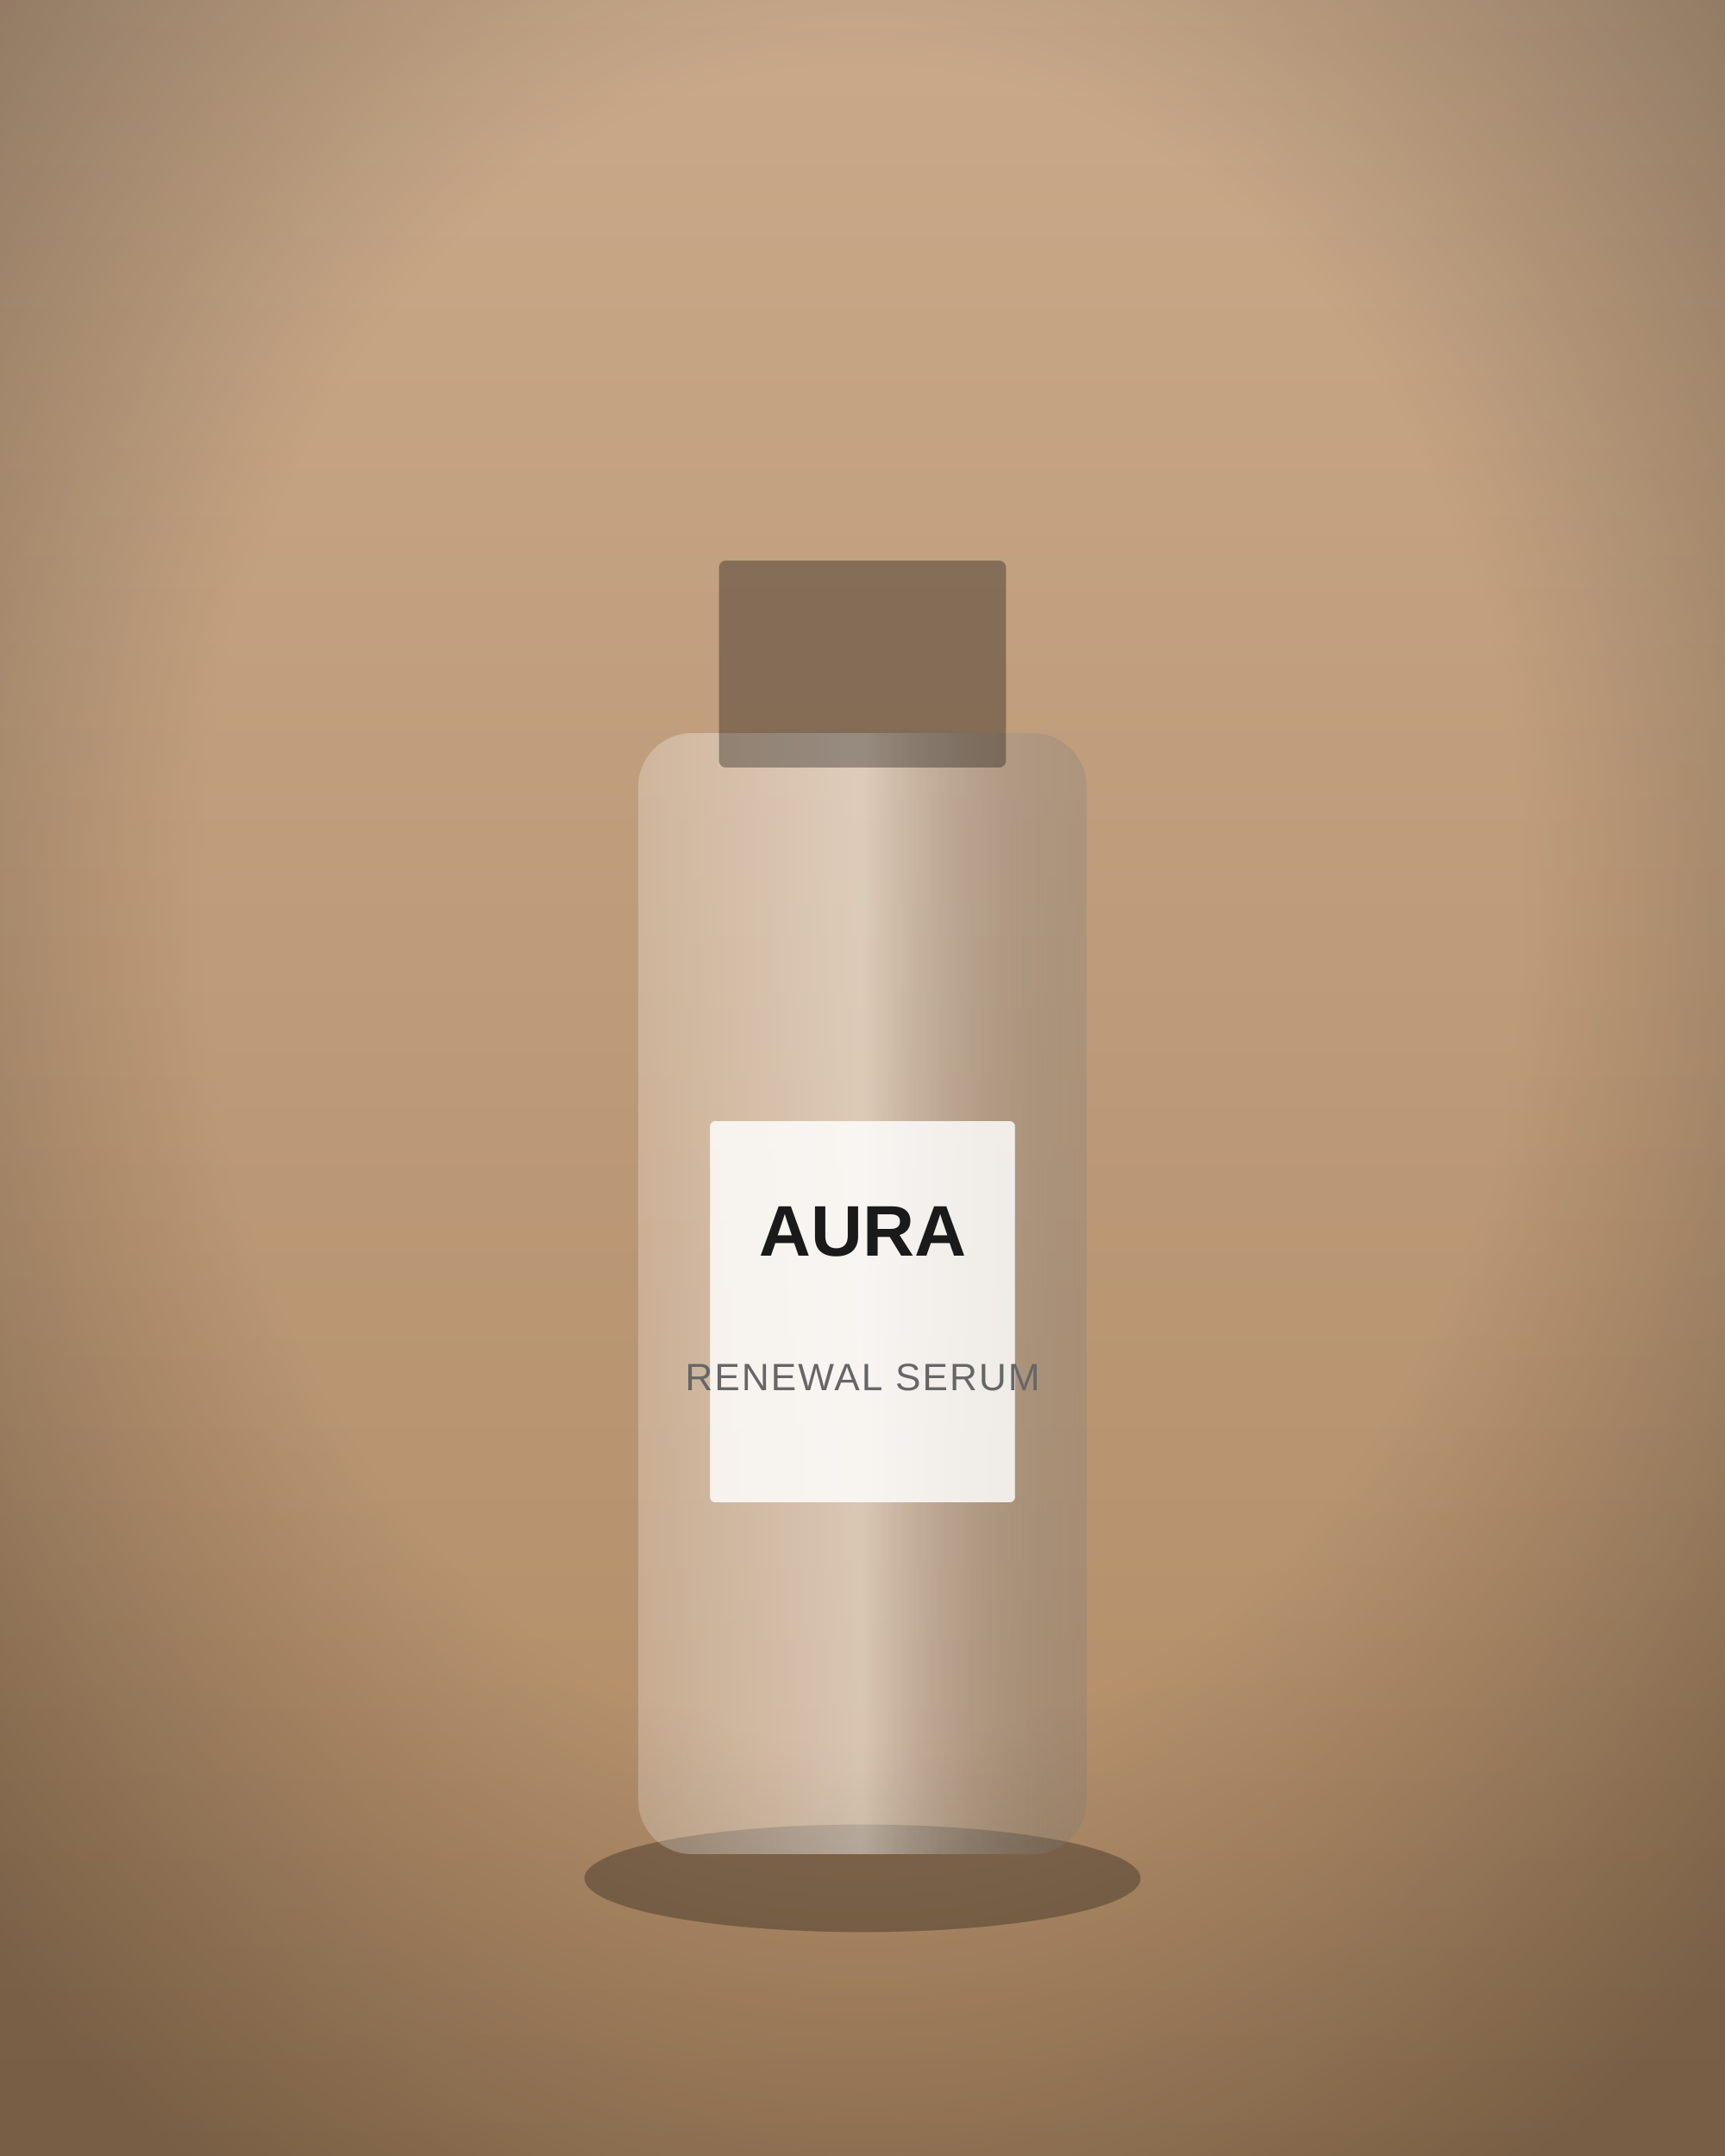
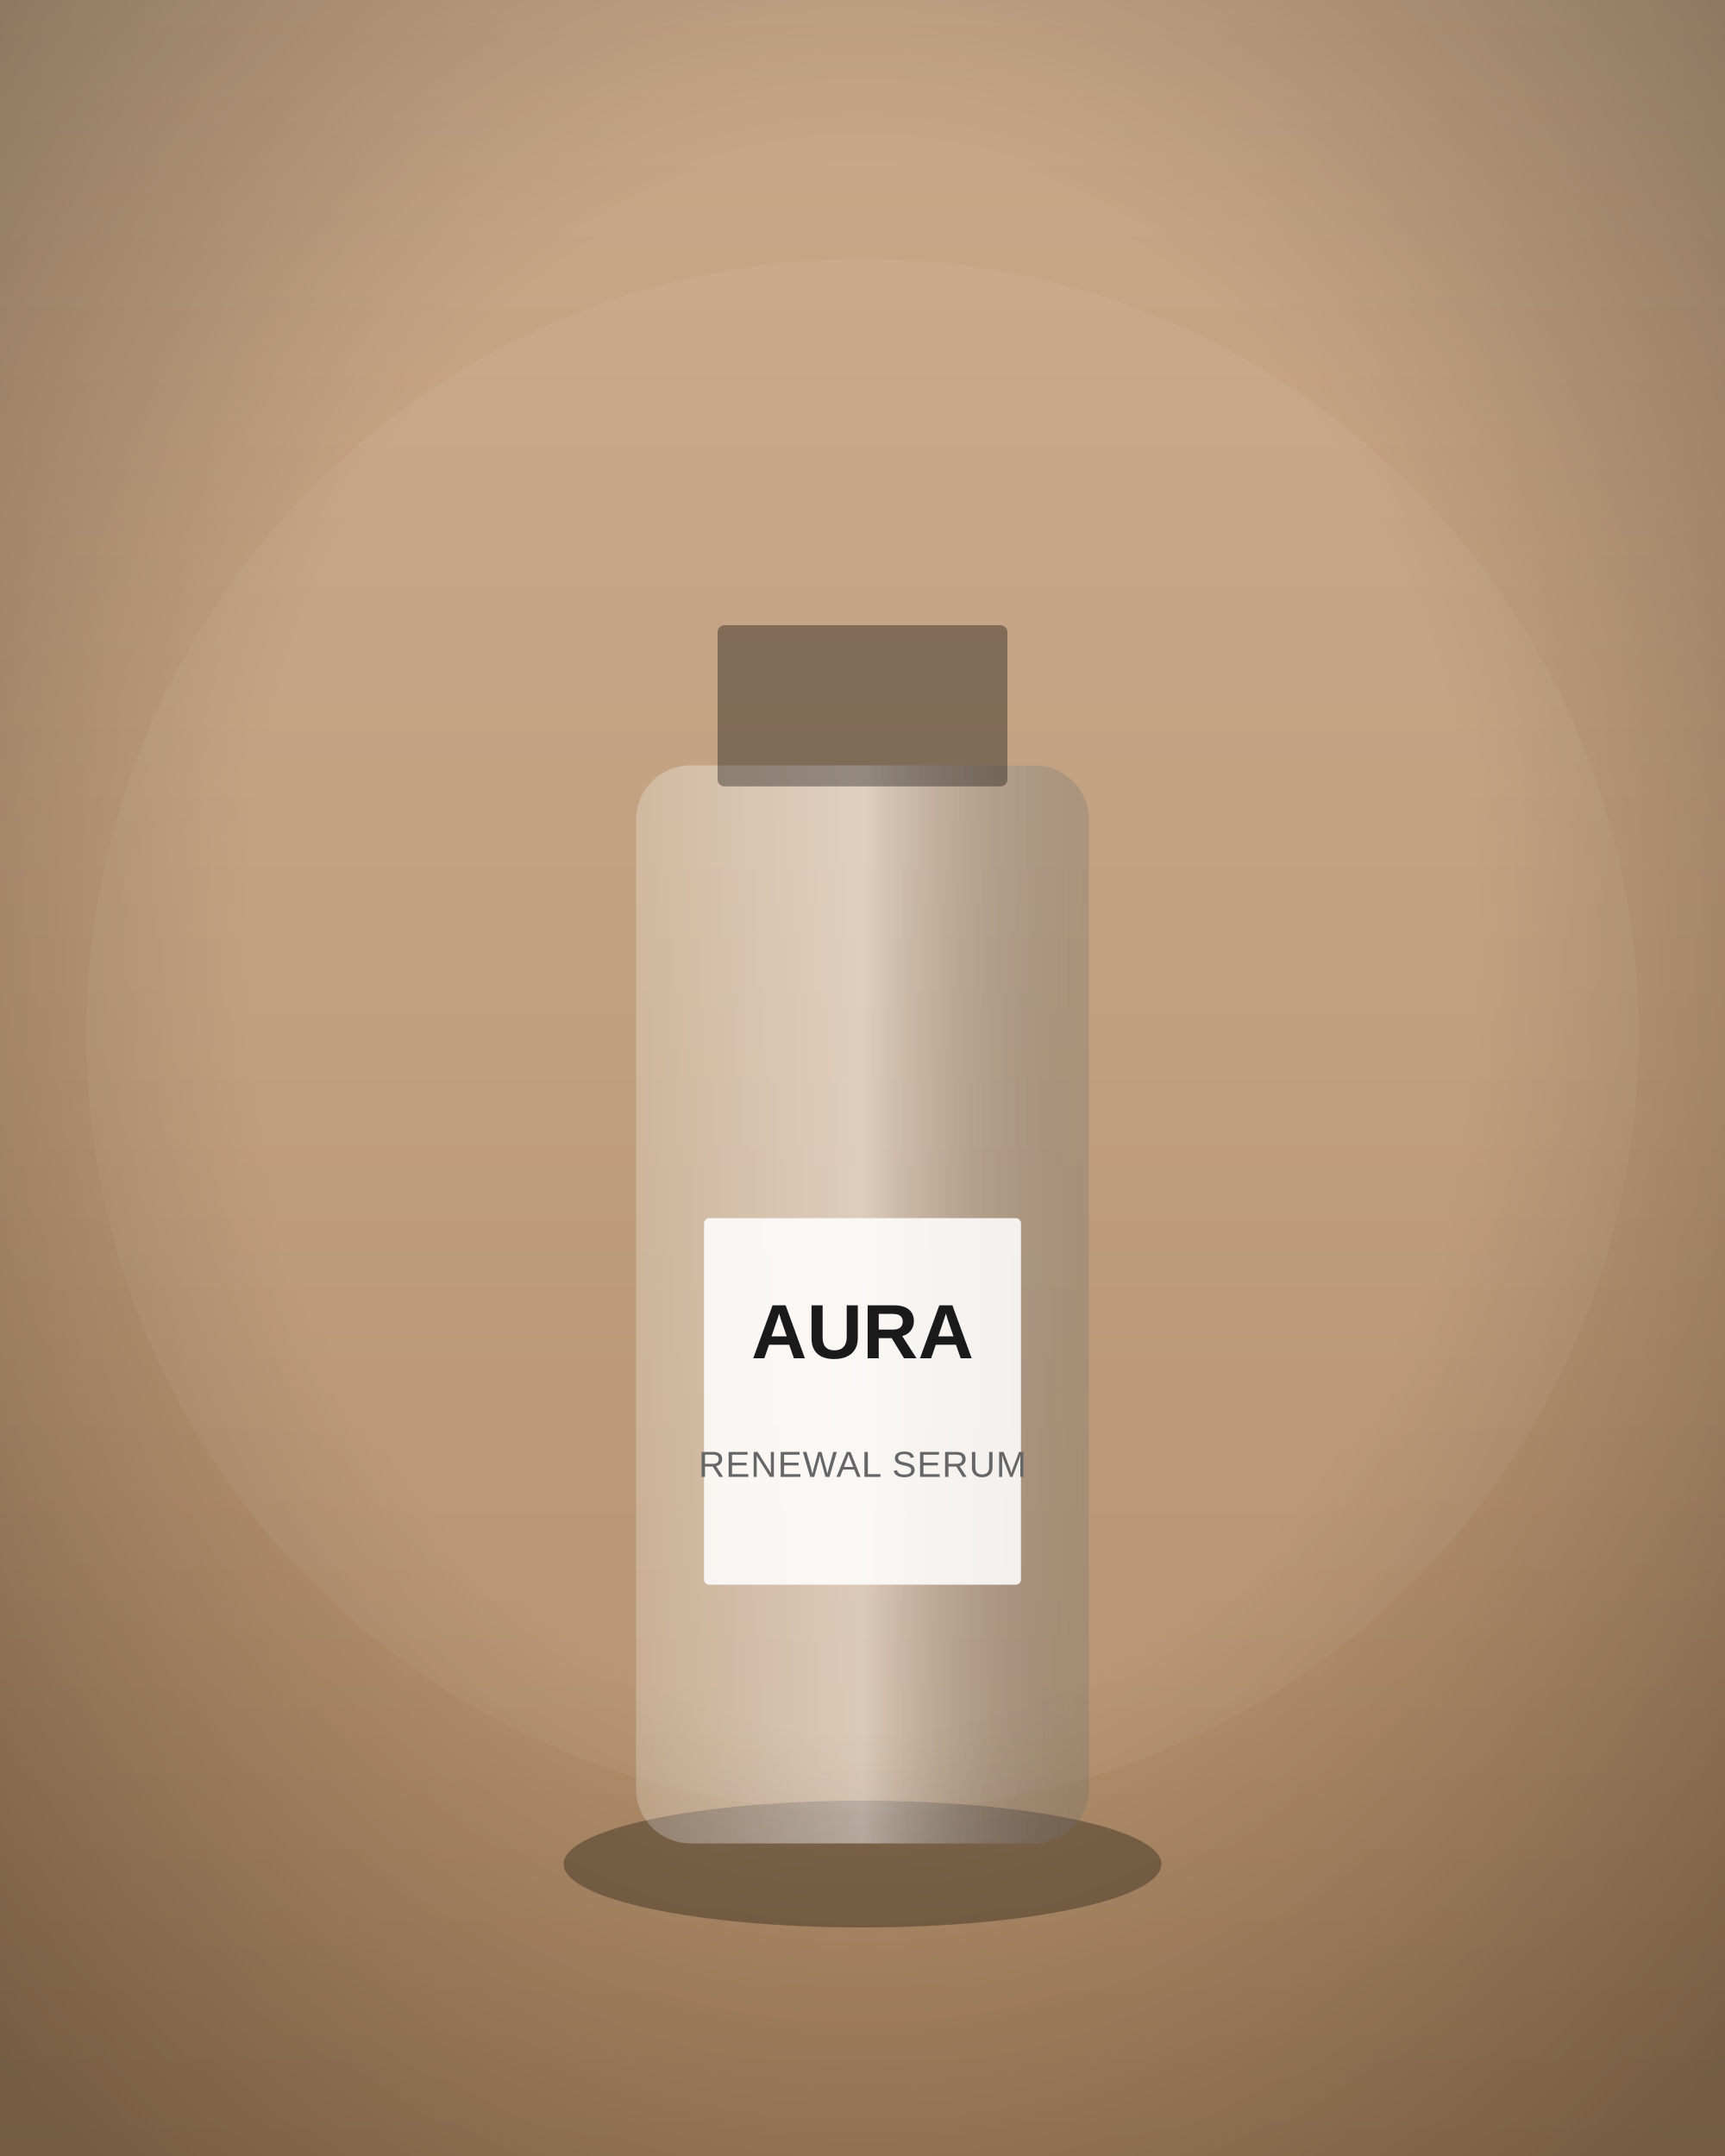
<svg xmlns="http://www.w3.org/2000/svg" viewBox="0 0 1000 1250" width="1000" height="1250">
  <defs>
    <linearGradient id="bg" x1="0" y1="0" x2="0" y2="1">
      <stop offset="0" stop-color="#c9a98a" />
      <stop offset="1" stop-color="#b08a64" />
    </linearGradient>
+     <radialGradient id="vig" cx="0.5" cy="0.44" r="0.72">
+       <stop offset="0.5" stop-color="rgba(0,0,0,0)" />
+       <stop offset="1" stop-color="rgba(0,0,0,0.34)" />
+     </radialGradient>
    <linearGradient id="glass" x1="0" y1="0" x2="1" y2="0">
      <stop offset="0" stop-color="rgba(255,255,255,0.10)" />
-       <stop offset="0.5" stop-color="rgba(255,255,255,0.38)" />
-       <stop offset="1" stop-color="rgba(0,0,0,0.14)" />
+       <stop offset="0.5" stop-color="rgba(255,255,255,0.40)" />
+       <stop offset="1" stop-color="rgba(0,0,0,0.16)" />
    </linearGradient>
-     <radialGradient id="vig" cx="0.5" cy="0.42" r="0.7">
-       <stop offset="0.55" stop-color="rgba(0,0,0,0)" />
-       <stop offset="1" stop-color="rgba(0,0,0,0.32)" />
-     </radialGradient>
  </defs>
  <rect width="1000" height="1250" fill="url(#bg)" />
-   <ellipse cx="500" cy="1089" rx="161.2" ry="31.2" fill="rgba(0,0,0,0.28)" />
-   <rect x="370" y="425" width="260" height="650" rx="31.2" fill="rgba(255,255,255,0.16)" />
-   <rect x="370" y="425" width="260" height="650" rx="31.2" fill="url(#glass)" />
-   <rect x="416.8" y="325" width="166.4" height="120" rx="4" fill="rgba(0,0,0,0.32)" />
-   <rect x="411.6" y="650" width="176.8" height="221" rx="3" fill="rgba(255,255,255,0.82)" />
-   <text x="500" y="728" font-family="Archivo, Arial, sans-serif" font-size="41.6" font-weight="700" fill="#1a1a1a" text-anchor="middle">AURA</text>
-   <text x="500" y="806" font-family="Archivo, Arial, sans-serif" font-size="22.1" fill="#666" text-anchor="middle" letter-spacing="1">RENEWAL SERUM</text>
+   <circle cx="500" cy="600" r="450" fill="rgba(255,255,255,0.05)" />
+   <ellipse cx="500" cy="1080.75" rx="173.25" ry="36.75" fill="rgba(0,0,0,0.3)" />
+   <rect x="368.75" y="443.75" width="262.5" height="625" rx="31.5" fill="rgba(255,255,255,0.16)" />
+   <rect x="368.75" y="443.75" width="262.5" height="625" rx="31.5" fill="url(#glass)" />
+   <rect x="416" y="362.5" width="168" height="93.437" rx="4" fill="rgba(0,0,0,0.34)" />
+   <rect x="408.125" y="706.25" width="183.75" height="212.5" rx="3" fill="rgba(255,255,255,0.86)" />
+   <text x="500" y="787.5" font-family="Archivo, Arial, sans-serif" font-size="44.625" font-weight="700" fill="#1a1a1a" text-anchor="middle">AURA</text>
+   <text x="500" y="856.25" font-family="Archivo, Arial, sans-serif" font-size="21" fill="#666" text-anchor="middle" letter-spacing="0.5">RENEWAL SERUM</text>
  <rect width="1000" height="1250" fill="url(#vig)" />
</svg>
